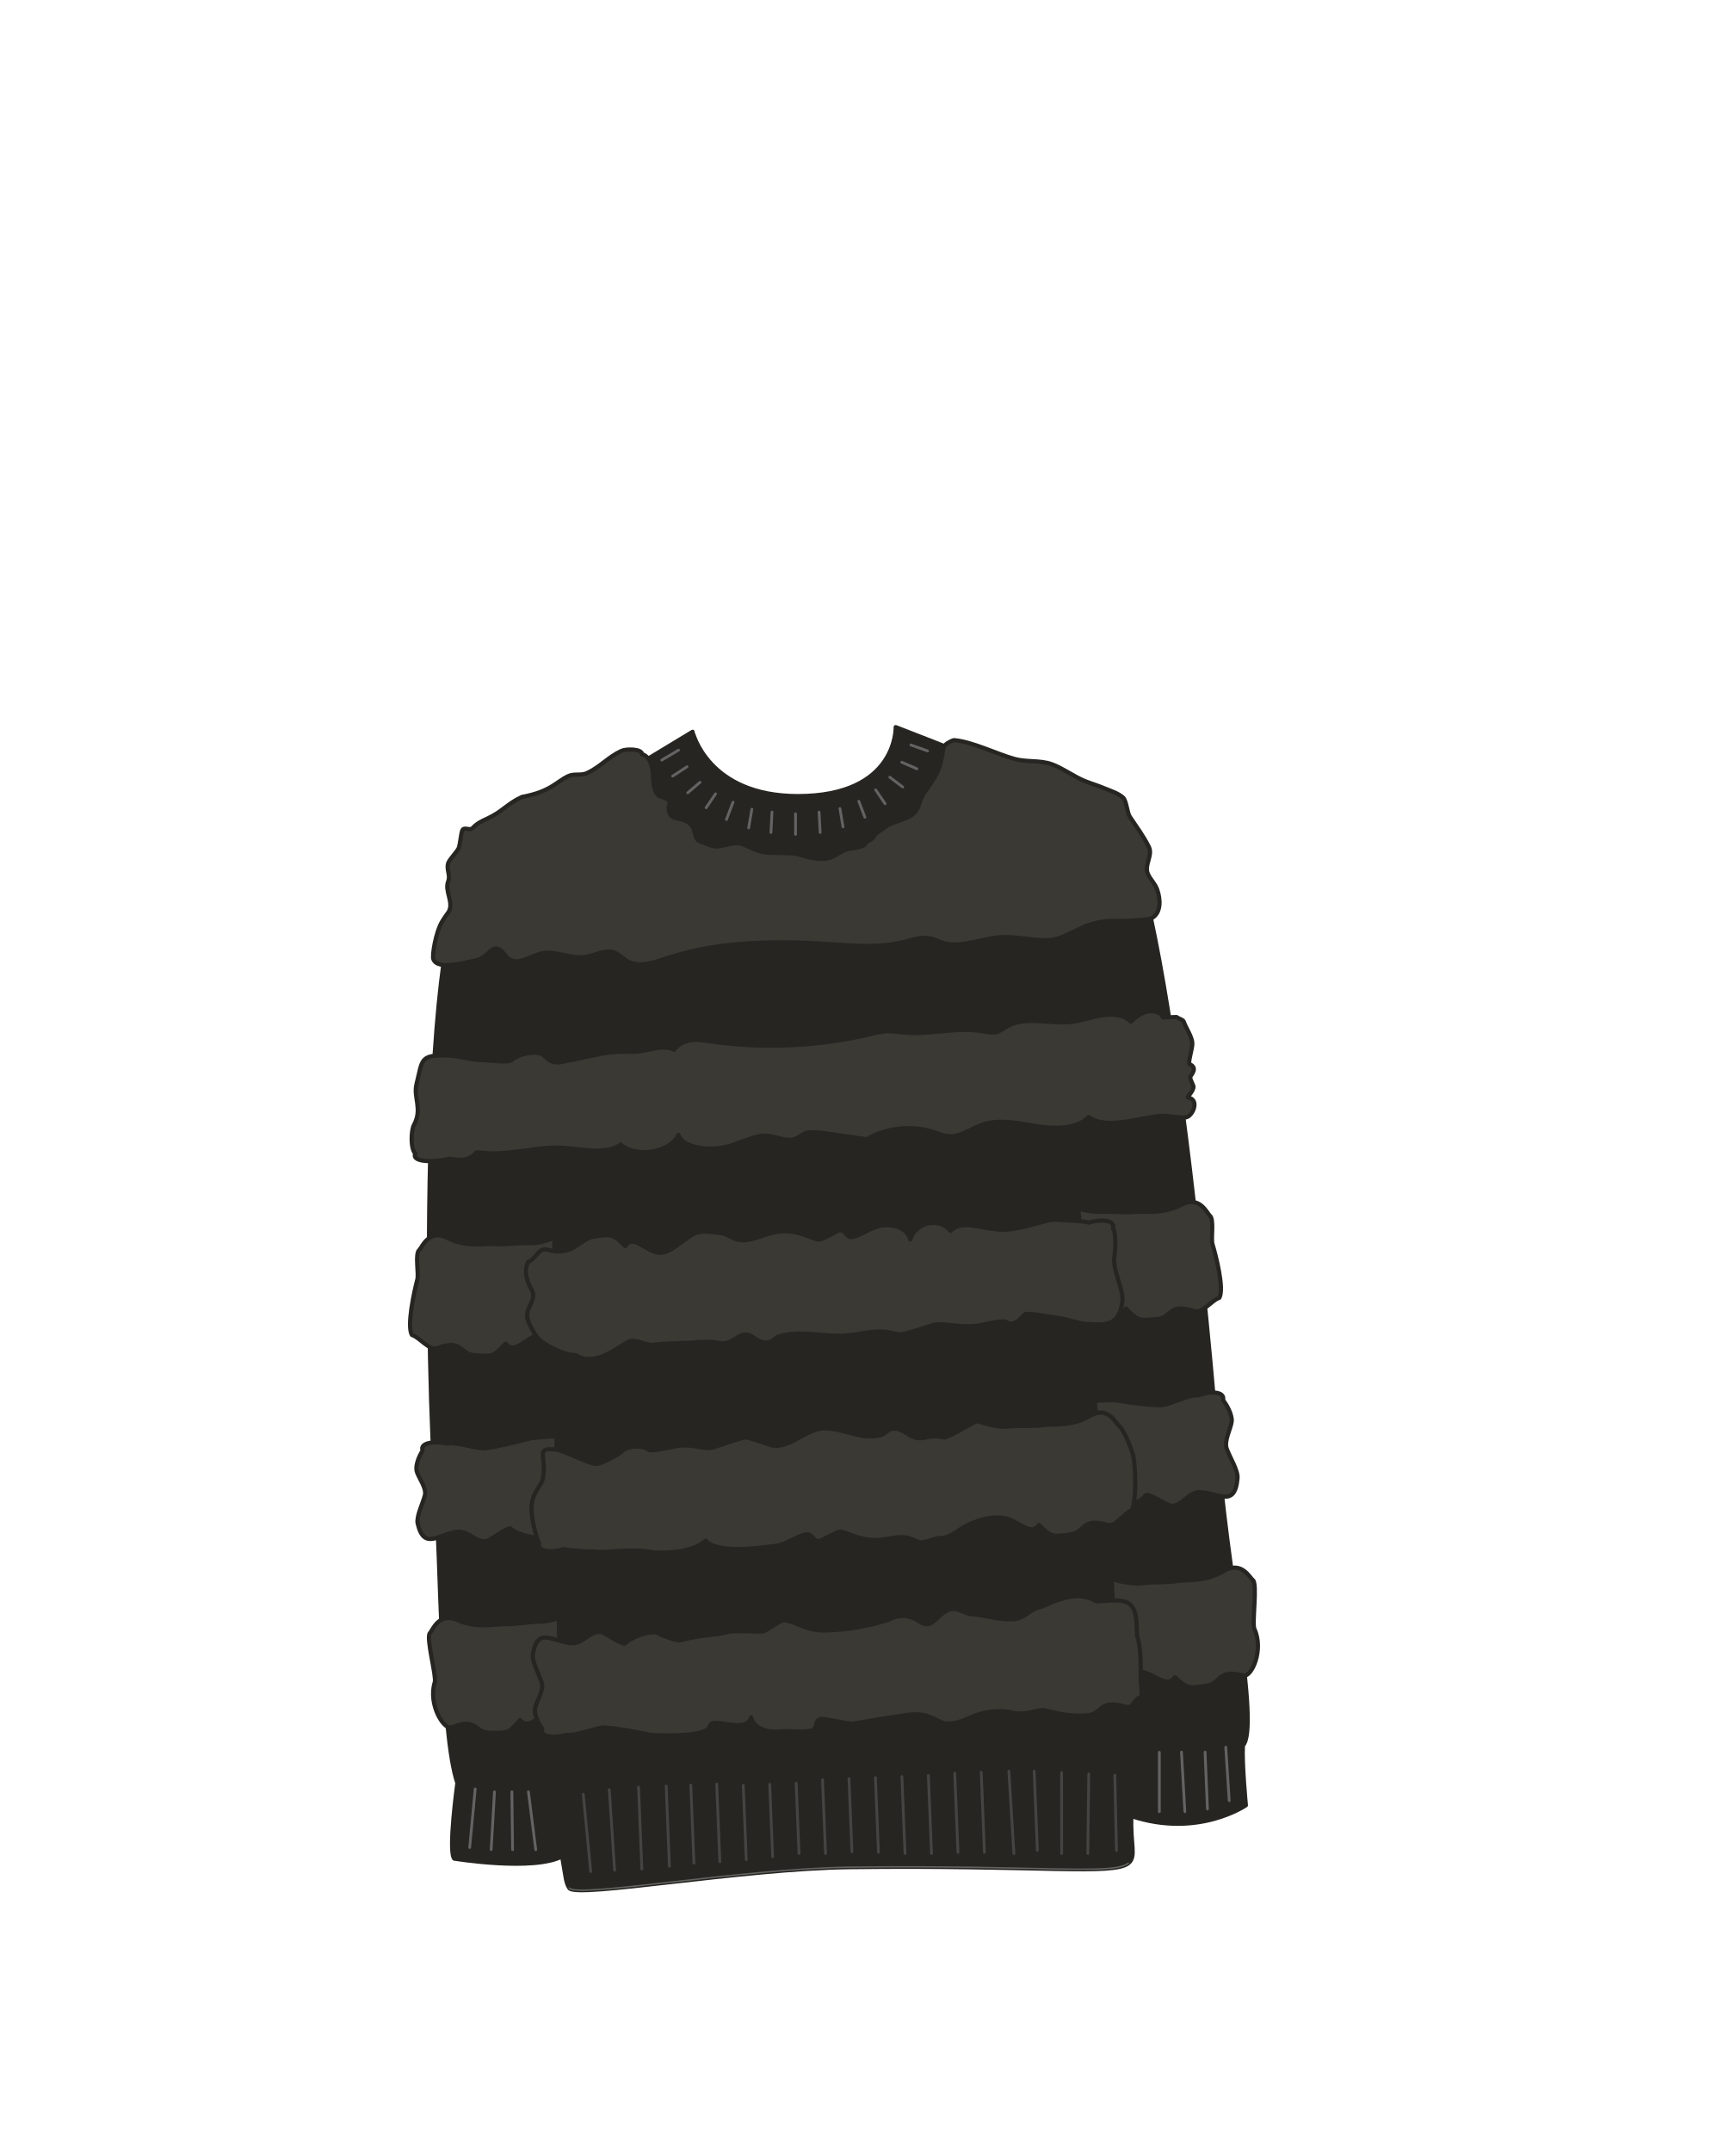
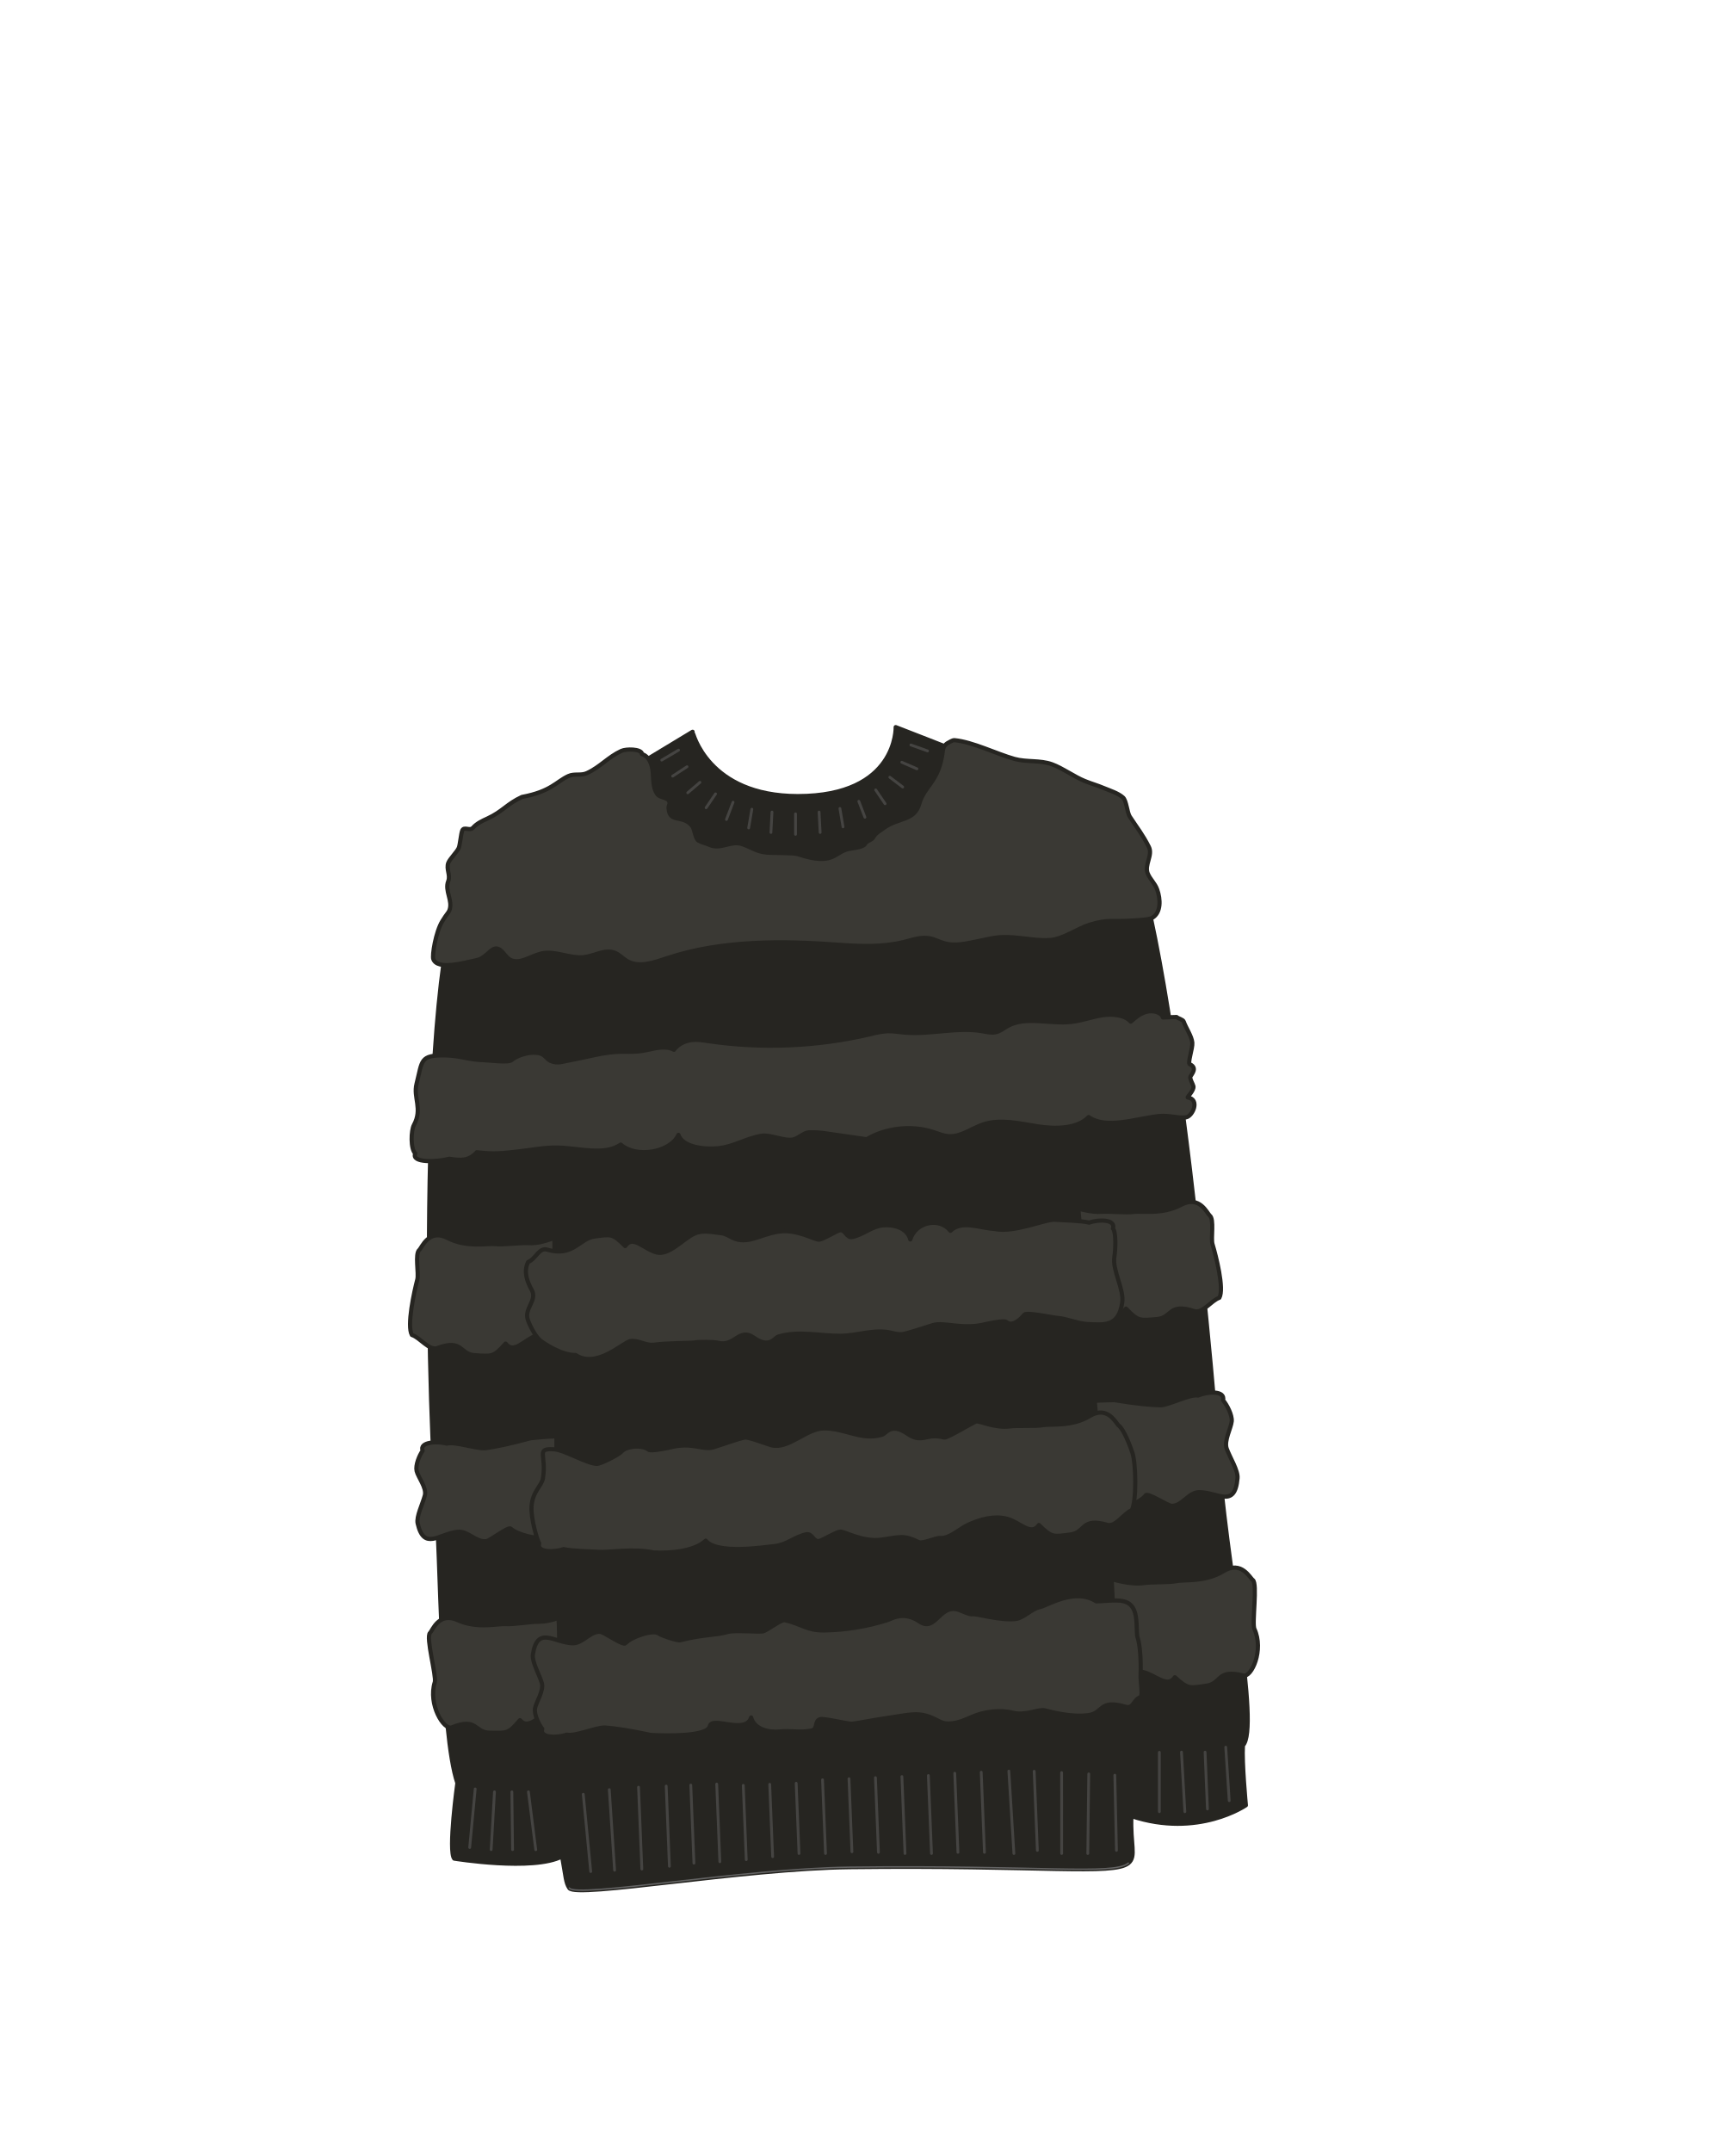
<svg xmlns="http://www.w3.org/2000/svg" width="1250" height="1550" viewBox="0 0 1250 1550">
  <path d="M877.22,1043c-3.84-55.87-37.47-431.58-75.77-456.57-8.21-5.36-156.23-62.72-156.23-62.72s1.57,49.68-70.5,49.68c-65.08,0-75.82-46.24-75.8-46.33-.11.07-120.79,73.07-155,93.68-44.73,27-35.8,384-30.27,452.4,4,49.48,3.57,175,15.83,211.14,0,0-6.79,49.21-2.27,54.4,0,0,57,9.29,77.69-1.6,2.73,15,2.54,18.71,5.22,22.81,4.84,7.4,125-14.12,202-15.05,137.52-1.65,189.76,6,200.72-2.9,6-4.84,1.26-13.83,2.19-33.87,48.13,16,82.45-7.82,82.45-7.82s-2.94-30.85-2.13-43.07C907.86,1244.12,882.79,1124.26,877.22,1043Z" fill="#262521" stroke="#262521" stroke-linecap="round" stroke-linejoin="round" stroke-width="3" />
  <path d="M903.63,1173.31c-1.89-4.08,2.42-32.89-1.18-35.33-2-1.31-8.14-14.33-21.11-6.32s-28.36,6-33.69,7.14-18.24.59-23.63,1.41c-9.75,1.48-23.22-2.86-23.22-2.86s2.25,49,4.57,67.06c4.67-1,12.92-1.19,17.65-.19,9.34,2,17.84,12,23.29,3.83,9.56,8.64,10.47,7.9,22.85,6.07,11.1-1.64,7.2-12.23,26.47-7.3C901.61,1208.35,910.62,1188.36,903.63,1173.31Z" fill="#3a3934" stroke="#262521" stroke-linecap="round" stroke-linejoin="round" stroke-width="3" />
  <path d="M410.11,1359.89c4.84,7.4,125-14.12,202-15.05,137.52-1.65,189.76,6,200.72-2.9" fill="none" stroke="#636363" stroke-linecap="round" stroke-linejoin="round" />
-   <line x1="656.17" y1="536.57" x2="668.17" y2="540.86" fill="none" stroke="#636363" stroke-linecap="round" stroke-linejoin="round" stroke-width="2" />
-   <line x1="573.07" y1="586.19" x2="573.07" y2="600.95" fill="none" stroke="#636363" stroke-linecap="round" stroke-linejoin="round" stroke-width="2" />
-   <line x1="590.03" y1="584.89" x2="590.79" y2="599.58" fill="none" stroke="#636363" stroke-linecap="round" stroke-linejoin="round" stroke-width="2" />
-   <line x1="605.04" y1="582.33" x2="607.27" y2="595.54" fill="none" stroke="#636363" stroke-linecap="round" stroke-linejoin="round" stroke-width="2" />
-   <line x1="618.65" y1="577.12" x2="623.04" y2="588.62" fill="none" stroke="#636363" stroke-linecap="round" stroke-linejoin="round" stroke-width="2" />
-   <line x1="630.81" y1="568.94" x2="637.57" y2="578.89" fill="none" stroke="#636363" stroke-linecap="round" stroke-linejoin="round" stroke-width="2" />
-   <line x1="640.99" y1="559.81" x2="650.28" y2="566.87" fill="none" stroke="#636363" stroke-linecap="round" stroke-linejoin="round" stroke-width="2" />
-   <line x1="649.6" y1="549.01" x2="660.52" y2="553.75" fill="none" stroke="#636363" stroke-linecap="round" stroke-linejoin="round" stroke-width="2" />
-   <line x1="488.81" y1="540.28" x2="476.69" y2="547.46" fill="none" stroke="#636363" stroke-linecap="round" stroke-linejoin="round" stroke-width="2" />
-   <line x1="556.11" y1="584.89" x2="555.35" y2="599.58" fill="none" stroke="#636363" stroke-linecap="round" stroke-linejoin="round" stroke-width="2" />
-   <line x1="541.6" y1="582.83" x2="539.31" y2="596.32" fill="none" stroke="#636363" stroke-linecap="round" stroke-linejoin="round" stroke-width="2" />
-   <line x1="528.05" y1="577.8" x2="523.3" y2="590.25" fill="none" stroke="#636363" stroke-linecap="round" stroke-linejoin="round" stroke-width="2" />
-   <line x1="515.45" y1="571.78" x2="508.65" y2="581.79" fill="none" stroke="#636363" stroke-linecap="round" stroke-linejoin="round" stroke-width="2" />
-   <line x1="504.21" y1="563.49" x2="495.42" y2="571.01" fill="none" stroke="#636363" stroke-linecap="round" stroke-linejoin="round" stroke-width="2" />
-   <line x1="494.91" y1="552.23" x2="484.55" y2="559" fill="none" stroke="#636363" stroke-linecap="round" stroke-linejoin="round" stroke-width="2" />
-   <line x1="338.34" y1="1330.69" x2="342.31" y2="1288.5" fill="none" stroke="#636363" stroke-linecap="round" stroke-linejoin="round" stroke-width="2" />
-   <line x1="353.82" y1="1332.19" x2="356.2" y2="1290.59" fill="none" stroke="#636363" stroke-linecap="round" stroke-linejoin="round" stroke-width="2" />
-   <line x1="369.23" y1="1332.19" x2="368.73" y2="1290.59" fill="none" stroke="#636363" stroke-linecap="round" stroke-linejoin="round" stroke-width="2" />
-   <line x1="385.93" y1="1332.28" x2="380.65" y2="1290.59" fill="none" stroke="#636363" stroke-linecap="round" stroke-linejoin="round" stroke-width="2" />
-   <line x1="882.98" y1="1258.43" x2="885.47" y2="1296.94" fill="none" stroke="#636363" stroke-linecap="round" stroke-linejoin="round" stroke-width="2" />
-   <line x1="868.08" y1="1262" x2="869.79" y2="1302.9" fill="none" stroke="#636363" stroke-linecap="round" stroke-linejoin="round" stroke-width="2" />
-   <line x1="851.09" y1="1262" x2="853.51" y2="1304.88" fill="none" stroke="#636363" stroke-linecap="round" stroke-linejoin="round" stroke-width="2" />
-   <line x1="835.15" y1="1262.11" x2="835.15" y2="1304.88" fill="none" stroke="#636363" stroke-linecap="round" stroke-linejoin="round" stroke-width="2" />
+   <g opacity="0.5">
+     <line x1="656.17" y1="536.57" x2="668.17" y2="540.86" fill="none" stroke="#636363" stroke-linecap="round" stroke-linejoin="round" stroke-width="2" />
+     <line x1="573.07" y1="586.19" x2="573.07" y2="600.95" fill="none" stroke="#636363" stroke-linecap="round" stroke-linejoin="round" stroke-width="2" />
+     <line x1="590.03" y1="584.89" x2="590.79" y2="599.58" fill="none" stroke="#636363" stroke-linecap="round" stroke-linejoin="round" stroke-width="2" />
+     <line x1="605.04" y1="582.33" x2="607.27" y2="595.54" fill="none" stroke="#636363" stroke-linecap="round" stroke-linejoin="round" stroke-width="2" />
+     <line x1="618.65" y1="577.12" x2="623.04" y2="588.62" fill="none" stroke="#636363" stroke-linecap="round" stroke-linejoin="round" stroke-width="2" />
+     <line x1="630.81" y1="568.94" x2="637.57" y2="578.89" fill="none" stroke="#636363" stroke-linecap="round" stroke-linejoin="round" stroke-width="2" />
+     <line x1="640.99" y1="559.81" x2="650.28" y2="566.87" fill="none" stroke="#636363" stroke-linecap="round" stroke-linejoin="round" stroke-width="2" />
+     <line x1="649.6" y1="549.01" x2="660.52" y2="553.75" fill="none" stroke="#636363" stroke-linecap="round" stroke-linejoin="round" stroke-width="2" />
+     <line x1="488.81" y1="540.28" x2="476.69" y2="547.46" fill="none" stroke="#636363" stroke-linecap="round" stroke-linejoin="round" stroke-width="2" />
+     <line x1="556.11" y1="584.89" x2="555.35" y2="599.58" fill="none" stroke="#636363" stroke-linecap="round" stroke-linejoin="round" stroke-width="2" />
+     <line x1="541.6" y1="582.83" x2="539.31" y2="596.32" fill="none" stroke="#636363" stroke-linecap="round" stroke-linejoin="round" stroke-width="2" />
+     <line x1="528.05" y1="577.8" x2="523.3" y2="590.25" fill="none" stroke="#636363" stroke-linecap="round" stroke-linejoin="round" stroke-width="2" />
+     <line x1="515.45" y1="571.78" x2="508.65" y2="581.79" fill="none" stroke="#636363" stroke-linecap="round" stroke-linejoin="round" stroke-width="2" />
+     <line x1="504.21" y1="563.49" x2="495.42" y2="571.01" fill="none" stroke="#636363" stroke-linecap="round" stroke-linejoin="round" stroke-width="2" />
+     <line x1="494.91" y1="552.23" x2="484.55" y2="559" fill="none" stroke="#636363" stroke-linecap="round" stroke-linejoin="round" stroke-width="2" />
+     <line x1="338.34" y1="1330.69" x2="342.31" y2="1288.5" fill="none" stroke="#636363" stroke-linecap="round" stroke-linejoin="round" stroke-width="2" />
+     <line x1="353.82" y1="1332.19" x2="356.2" y2="1290.59" fill="none" stroke="#636363" stroke-linecap="round" stroke-linejoin="round" stroke-width="2" />
+     <line x1="369.23" y1="1332.19" x2="368.73" y2="1290.59" fill="none" stroke="#636363" stroke-linecap="round" stroke-linejoin="round" stroke-width="2" />
+     <line x1="385.93" y1="1332.28" x2="380.65" y2="1290.59" fill="none" stroke="#636363" stroke-linecap="round" stroke-linejoin="round" stroke-width="2" />
+     <line x1="882.98" y1="1258.43" x2="885.47" y2="1296.94" fill="none" stroke="#636363" stroke-linecap="round" stroke-linejoin="round" stroke-width="2" />
+     <line x1="868.08" y1="1262" x2="869.79" y2="1302.9" fill="none" stroke="#636363" stroke-linecap="round" stroke-linejoin="round" stroke-width="2" />
+     <line x1="851.09" y1="1262" x2="853.51" y2="1304.88" fill="none" stroke="#636363" stroke-linecap="round" stroke-linejoin="round" stroke-width="2" />
+     <line x1="835.15" y1="1262.11" x2="835.15" y2="1304.88" fill="none" stroke="#636363" stroke-linecap="round" stroke-linejoin="round" stroke-width="2" />
+   </g>
  <g opacity="0.5">
    <line x1="611.58" y1="1281.14" x2="613.69" y2="1333.75" fill="none" stroke="#636363" stroke-linecap="round" stroke-linejoin="round" stroke-width="2" />
    <line x1="630.63" y1="1280.37" x2="632.8" y2="1334.16" fill="none" stroke="#636363" stroke-linecap="round" stroke-linejoin="round" stroke-width="2" />
    <line x1="649.69" y1="1279.61" x2="651.92" y2="1335" fill="none" stroke="#636363" stroke-linecap="round" stroke-linejoin="round" stroke-width="2" />
    <line x1="668.75" y1="1278.84" x2="671.01" y2="1335" fill="none" stroke="#636363" stroke-linecap="round" stroke-linejoin="round" stroke-width="2" />
    <line x1="687.77" y1="1277.21" x2="690.06" y2="1334.16" fill="none" stroke="#636363" stroke-linecap="round" stroke-linejoin="round" stroke-width="2" />
    <line x1="706.83" y1="1276.44" x2="709.15" y2="1334.16" fill="none" stroke="#636363" stroke-linecap="round" stroke-linejoin="round" stroke-width="2" />
    <line x1="726.73" y1="1275.64" x2="730.37" y2="1335" fill="none" stroke="#636363" stroke-linecap="round" stroke-linejoin="round" stroke-width="2" />
    <line x1="744.98" y1="1275.77" x2="747.27" y2="1332.76" fill="none" stroke="#636363" stroke-linecap="round" stroke-linejoin="round" stroke-width="2" />
    <line x1="479.9" y1="1286.45" x2="482.22" y2="1344.2" fill="none" stroke="#636363" stroke-linecap="round" stroke-linejoin="round" stroke-width="2" />
    <line x1="516.29" y1="1284.98" x2="518.54" y2="1340.94" fill="none" stroke="#636363" stroke-linecap="round" stroke-linejoin="round" stroke-width="2" />
    <line x1="497.62" y1="1285.73" x2="499.88" y2="1341.94" fill="none" stroke="#636363" stroke-linecap="round" stroke-linejoin="round" stroke-width="2" />
    <line x1="535.42" y1="1285.94" x2="537.57" y2="1339.44" fill="none" stroke="#636363" stroke-linecap="round" stroke-linejoin="round" stroke-width="2" />
    <line x1="420.16" y1="1292.33" x2="425.53" y2="1348.01" fill="none" stroke="#636363" stroke-linecap="round" stroke-linejoin="round" stroke-width="2" />
    <line x1="438.9" y1="1289" x2="442.73" y2="1347.04" fill="none" stroke="#636363" stroke-linecap="round" stroke-linejoin="round" stroke-width="2" />
    <line x1="459.98" y1="1287.25" x2="462.35" y2="1346.2" fill="none" stroke="#636363" stroke-linecap="round" stroke-linejoin="round" stroke-width="2" />
    <line x1="554.47" y1="1285.17" x2="556.57" y2="1337.27" fill="none" stroke="#636363" stroke-linecap="round" stroke-linejoin="round" stroke-width="2" />
    <line x1="573.53" y1="1284.4" x2="575.57" y2="1335" fill="none" stroke="#636363" stroke-linecap="round" stroke-linejoin="round" stroke-width="2" />
    <line x1="592.52" y1="1281.91" x2="594.66" y2="1335" fill="none" stroke="#636363" stroke-linecap="round" stroke-linejoin="round" stroke-width="2" />
    <line x1="764.73" y1="1276.71" x2="764.77" y2="1335" fill="none" stroke="#636363" stroke-linecap="round" stroke-linejoin="round" stroke-width="2" />
    <line x1="784.29" y1="1277.67" x2="783.6" y2="1335" fill="none" stroke="#636363" stroke-linecap="round" stroke-linejoin="round" stroke-width="2" />
    <line x1="803.07" y1="1278.62" x2="804.25" y2="1332.76" fill="none" stroke="#636363" stroke-linecap="round" stroke-linejoin="round" stroke-width="2" />
  </g>
  <path d="M399.39,891.57c-4.66,1.7-11.67,4.29-19,3.81-5.44-.36-18.25,1.37-23.66.7s-20.57,2.78-34.2-4.34-18.64,6.94-20.46,8.48c-3.38,2.85-.27,16.89-1.46,21.4-2.21,8.35-7.74,33.32-3.91,39.91,5.91,1.85,12.47,11.55,18.29,9.42,18.75-6.87,15.81,4.46,27,5.15,12.49.77,13.47,1.46,22.22-8.37,6.15,8,13.73-3.2,22.85-6.1a32,32,0,0,1,12.32-1.27Z" fill="#3a3934" stroke="#262521" stroke-linecap="round" stroke-linejoin="round" stroke-width="3" />
  <path d="M400.84,1034.54c-7.18.2-14.27.86-18.6,1.36-14.34,3.94-25.48,6.25-32.45,7.16-6,.78-22.11-5-27.91-3.27-6.47-1.83-20-1.44-17.43,5.12-2.39,3.3-5.3,10.47-4.35,14.51,1,4.46,7.36,12.15,5.95,17.65-1.55,6-6.3,15.3-5.18,20.2,4.54,20,15.48,7.44,28.74,6,7.52-.81,13.13,7.66,20.64,6.78,2.94-.34,16-10.87,17.76-9,3.81,3.92,20.68,8.84,24.64,5.1.75-.71,4.58-2.4,8.19-3.71Z" fill="#3a3934" stroke="#262521" stroke-linecap="round" stroke-linejoin="round" stroke-width="3" />
  <path d="M402.3,1165.28a40.24,40.24,0,0,1-14.46,2.81c-5.45-.11-18.18,2.11-23.62,1.68s-20.43,3.57-34.33-2.76-18.35,7.51-20.11,9.08c-3.26,2.91,4.76,31.21,3.41,35.54-5,16,6.57,34.83,12.3,32.52,18.46-7.45,16,3.66,27.19,3.86,12.51.21,13.51.84,21.87-9.06,6.46,7.49,13.59-3.68,22.59-6.87a29.6,29.6,0,0,1,5.64-1.39C403,1218.68,403.17,1175.05,402.3,1165.28Z" fill="#3a3934" stroke="#262521" stroke-linecap="round" stroke-linejoin="round" stroke-width="3" />
  <path d="M873.45,896.18c-1.31-4.33,1.42-18-2-20.69-1.86-1.44-7.24-14.93-20.68-7.68s-28.67,4.29-34.07,5.09-18.24-.55-23.67-.06c-6,.54-16.25-2.29-16.25-2.29l6,65.87s4,.44,5.29.79c9.19,2.57,17.06,13.21,23,5.31,9,9.29,10,8.6,22.44,7.53,11.17-1,7.94-11.86,26.86-5.7,5.88,1.91,12.17-7.65,18-9.6C882.07,928.27,875.88,904.21,873.45,896.18Z" fill="#3a3934" stroke="#262521" stroke-linecap="round" stroke-linejoin="round" stroke-width="3" />
  <path d="M462.36,543.11c5.28,1.49,7.44,7.79,7.87,13.25s.1,11.43,3.35,15.83c1.6,2.17,7,2.19,8.25,4.59,1.32,2.58-.43,2.6-.21,5.49.82,11,10.13,4.09,17,12.7,1.77,2.24,2.11,9.13,4.59,10.54s5.25,1.81,7.77,3c8.35,3.79,15.44-3.5,24.06-.38,7.21,2.61,9.82,5.21,17.44,6,3.6.37,18.85,0,22.28,1.11,25.6,8.52,25.75-1.11,36.2-3.67,2.69-.66,10.92-1.18,12.12-3.67s4.75-2.5,6-4.82c1.58-3,4.8-4.68,7.54-6.69,10.59-7.74,22-4.83,25.61-17.43,3.94-13.63,14.3-15.55,17-38.33a6.87,6.87,0,0,1,3.34-5.39c1.29-.65,3.57-2.25,5-2.12,13,1.17,30.66,10,43.19,13.48,9,2.47,18.3.7,27.12,3.9,7.56,2.74,16.05,9,23.51,12,5.73,2.32,8.17,2.77,13.86,5.14,4.31,1.79,10.21,3.64,13.69,6.75,2.56,2.29,3,10.87,4.9,13.75,5.58,8.56,9.16,12.75,13.77,21.87,3,5.93-3.39,13-.83,19.11,1.92,4.56,5.14,6.9,6.8,11.56,2.52,7,2.91,16.6-3.51,20.4-2.33,1.38-11.64,1.76-14.34,1.94-14.34,1-17-1.22-30.76,3-8.62,2.66-19.21,10.32-28.21,11-8.82.68-17.62-1.2-26.44-1.85-11.83-.86-15,.52-26.61,2.86-7.72,1.55-15.77,3.52-23.36,1.39-3.58-1-6.89-2.89-10.54-3.6-6.13-1.2-12.32,1-18.38,2.56-15.33,3.86-31.4,3.24-47.16,2.09-40.7-3-84.13-3.37-122.9,9.38-9.82,3.23-21,7.54-29.88,2.21-2.95-1.77-5.33-4.51-8.52-5.8-6.95-2.82-14.44,2.07-21.88,3.07-10.37,1.4-20.87-4.93-31.08-2.59-7.94,1.82-16.32,8.61-23.11,4.13-2.31-1.53-3.72-4.08-5.75-5.95-6.46-6-9.25,4.9-17.86,6.64s-28.1,7.5-31.15-.74c-1-2.64,1.72-19.58,6.46-27.31,3.51-5.74,4.35-5.85,5.11-7.8,2.72-7-3.55-14-.83-21,1.76-4.5-1.68-8.77.07-13.27,1.12-2.87,6.43-8,7.55-10.84.91-2.36,1.54-10,2.46-12.34,1.29-3.32,5.42.56,7.78-2.1,2.77-3.12,6.68-4.93,10.47-6.66,10.84-5,14-10.55,24.79-15.5,21-3.91,24.77-11.09,33.45-15.05,4.34-2,9-.13,13.33-2.12,9.55-4.35,15.3-11.62,24.85-16,3.39-1.54,14-1.58,14.87,2" fill="#3a3934" stroke="#262521" stroke-linecap="round" stroke-linejoin="round" stroke-width="3" />
  <path d="M854.42,804.76c4.81-.89,10.16-12.94,1.18-14.32-.7-.11,4.75-5.05,4.08-8.11-.33-1.52-2.79-5.43-2.15-6.89s5.4-6.23-.34-8.85c-2-.51,2.08-11.5,1.71-15.6-.42-4.68-4.67-10.74-6.21-15.21-.52-1.51-4.07-2.17-5.13-3.28l-9.86.33c-1-3.71-7.05-5.26-11.71-4.08s-8.16,4.21-11.43,7.11c-4.3-4.85-13.14-5.72-20.65-4.56s-14.63,3.91-22.21,4.75c-15.46,1.73-32.85-4.25-45.74,2.91-3,1.63-5.53,3.92-9,4.58-3,.56-6-.2-9-.73-18.24-3.25-37.63,2.55-56.28.93-4.17-.36-8.31-1.1-12.53-1A66,66,0,0,0,626.58,745a313.53,313.53,0,0,1-116.47,4.87c-3.82-.57-7.72-1.21-11.61-.79-5.36.58-10.36,3.29-13,7.05-5.16-2.91-12.38-1.43-18.61,0-11.74,2.69-16,.48-28.06,2-8.9,1.15-10.83,2.15-34.47,6.83a12.53,12.53,0,0,1-8-.94c-2.07-1.09-3.14-3-5.1-4.25-5.73-3.52-17.74-.53-22.78,3.83-2.36,2-16.12.11-20.22,0-10.49-.26-16.95-3.26-27.45-3.44-18.5-.32-16.49,3.61-20.77,20.57-2.48,9.8,4.5,17.79-1.89,29.6-2.09,3.84-2.56,17.26,1,20.45-3.17,7,15.63,6.22,24.52,3.79,8.16,1.33,14.08,1.69,19.8-4.67,12.07,1.46,17.65.83,29.84-.56,9.5-1.08,19-3,28.51-2.8,15.58.36,33.3,6,45.35-2.14,11.08,9.85,35.74,5.71,41.56-7,2.79,8.34,17.16,10.67,28.17,9.66,11.77-1.09,19.92-7,31.54-9,6.45-1.09,16.54,4,22.92,2.65,3.85-.82,7.54-4.95,11.49-5.16a69.3,69.3,0,0,1,13.66,1l27.86,4c13.47-8.2,32.42-10.3,47.74-5.28,3.69,1.21,7.28,2.82,11.3,3.07,9,.55,16.38-5.65,24.81-8.47,12.36-4.12,26.13-.72,39.07,1.34s28.85,1.85,36.9-6.66c12.89,9,33.57,1.15,51-.74C842.51,803.15,849.6,805.66,854.42,804.76Z" fill="#3a3934" stroke="#262521" stroke-linecap="round" stroke-linejoin="round" stroke-width="3" />
  <path d="M737.93,946.88c-3.45,4.26-9.07,8.81-13.12,5.2-1.4-1.24-12.91,1.12-14.78,1.6-16.43,4.27-29.82-1.75-38,.73-4.33,1.31-18.23,6-22,6.48-2.72.35-5.45-.36-8.13-1-12-2.85-24.05,2.14-36.33,2.23-15.09.11-30.44-3.93-44.94.59-2.87.9-6.19,8.77-17.51.8-11-7.73-13.71,7.08-26.5,3.51-2.07-.58-13.53-.69-15.61-.17-2.42.59-19.48.26-30.25,1.71-5.28.71-11.54-3.64-16.78-2.61s-24.27,20-39.35,10c-10.45.23-23.35-8.86-25.22-10.27-3.48-2.62-7.77-10.78-9.22-15.19-2.69-8.17,7-13.85,2.9-21.29-3.65-6.67-6-13.43-2.65-20.25,5.64-2.23,7.87-10.64,13.68-8.89,18.7,5.6,23.21-8,34.07-9.43,12.12-1.58,13-2.33,22.18,6.88,5.48-8.36,13.58,2.29,22.65,4.58s18.76-9.7,27.33-13.6c5.84-2.66,13.08-.94,19.38-.24,2.81.32,5.34,2,7.94,3.26,10.79,5.29,19.95-2.5,33.26-4.43s25.88,6,29.08,5.8c2.76-.14,11.91-5.89,14.58-6.64,4.43-1.24,4.93,5.71,9.42,4.73,8.08-1.75,13.68-7.5,21.88-8.38,7.67-.82,17.75,1.77,19.83,10.15,3.86-12.58,21-16.28,28.92-6.24,8.28-7.87,20.76-2,31.64-1.34,14.13,3.18,36.74-7.14,43.55-6.62,5.85.44,19,.59,24.72,2.06,6.17-2.27,19.29-2.7,17.19,4.21,2.52,3.25,1.7,16.25,1,20.46-1.56,9.75,7.19,23.41,5.63,33.16-2.71,16.86-12.09,15.86-25,15.22-7.33-.37-14.84-4-22.17-4.48C758.4,949,739.54,944.88,737.93,946.88Z" fill="#3a3934" stroke="#262521" stroke-linecap="round" stroke-linejoin="round" stroke-width="3" />
  <path d="M883.7,1043.48c-2.12-5.77,3.13-14.86,3.59-19.8.41-4.48-3.42-11.86-6.23-15.13,1.7-7.4-11.78-6.15-18-3.38-6-1.2-21.22,7.08-27.26,7-7-.12-18.4-1.24-33.15-3.72-3.42,0-14.06.46-14.06.46l6.32,73.68a65.11,65.11,0,0,1,6.63,3c4.42,3.56,20.52-3.84,23.78-8.55,1.53-2.2,15.86,7.56,18.82,7.57,7.57,0,12-9.81,19.59-9.87,13.34-.11,25.85,12.13,27.73-10.06C892,1059.22,886,1049.82,883.7,1043.48Z" fill="#3a3934" stroke="#262521" stroke-linecap="round" stroke-linejoin="round" stroke-width="3" />
  <path d="M450.59,1183.55c3.56-4.27,20.11-10.39,24.29-6.78,1.43,1.23,13.14,5.14,15.07,4.65,16.94-4.29,26-3.49,34.43-6,4.46-1.32,21.11.11,25-.38,2.8-.36,13.21-8.71,16-8.08,12.4,2.84,15.68,7.51,28.34,7.39a160.08,160.08,0,0,0,45.5-7.43c3-.89,11.62-6.87,23.27,1.09,11.3,7.71,14.24-12.27,27.42-8.72,2.13.58,8.61,3.91,10.75,3.4,2.5-.6,20.11,4.84,31.22,3.37,5.43-.72,11.6-7.41,17-8.45s25.29-14.2,40.81-4.2c10.77-.26,20.72-2.61,25.63,3.51s2.75,18.43,4.24,22.84c1.64,4.85,2.44,16.11,2.09,25.94-.24,6.73,1.55,13.73.16,16.5-5.82,2.24-5.13,8.8-11.11,7.07-19.27-5.58-15.59,4.65-26.78,6.09-12.5,1.61-26.52-2.3-31.19-3.45s-13.79,4-23.13,1.69-20.7-.9-29.54,3c-6,2.67-12.33,5.37-18.82,4.67-2.9-.31-5.51-2-8.18-3.25-11.1-5.26-17-3.09-30.68-1.14s-25.53,4.49-28.83,4.66c-2.85.14-19.88-4.07-22.64-3.31-4.57,1.25-1.54,7.19-6.17,8.18-8.33,1.77-14.76-.17-23.21.72-7.91.84-18.29-1.73-20.42-10.11-4,12.59-28.13-1.25-29.81,6.29s-31.27,6.92-42.49,6.31c-14.55-3.16-25.81-4.84-32.83-5.34-6-.43-21.76,6.57-27.65,5.1-6.36,2.28-19.88,2.73-17.71-4.18-2.59-3.24-5.93-10.42-5.23-14.64.78-4.65,6.62-12.95,4.88-18.53-1.91-6.11-7.22-15.33-6.4-20.44,3.32-20.87,15-8.61,28.33-8,7.55.36,12.63-8.7,20.18-8.26C435.27,1175.54,448.93,1185.55,450.59,1183.55Z" fill="#3a3934" stroke="#262521" stroke-linecap="round" stroke-linejoin="round" stroke-width="3" />
  <path d="M447.62,1045.62c3.53-4.28,15.52-5,19.68-1.39,1.42,1.23,13.22-1.14,15.14-1.63,16.83-4.29,23.29,2.28,31.65-.21,4.43-1.32,18.75-6.5,22.58-7,2.78-.36,16.53,5,19.27,5.65,12.34,2.84,24.94-12.12,37.53-12.23,15.45-.13,27.1,9.09,42,4.54,2.94-.89,6.35-8.78,17.94-.82,11.23,7.72,13.6-.68,26.7,2.87,2.13.58,21-11.06,23.11-11.58,2.48-.59,13.29,5,24.33,3.56,5.4-.72,18.29.15,23.65-.89s20.7,1.4,33.85-6.6,19,5.66,21,7.07c3.55,2.62,8.14,14.77,9.62,19.18,2.74,8.17,3.08,34.72-.32,41.55-5.78,2.23-11.7,12.33-17.64,10.6-19.16-5.58-15.5,5.51-26.63,6.94-12.42,1.6-13.34,2.35-22.71-6.85-5.62,8.37-13.9-2.27-23.19-4.55s-18.76.38-27.54,4.29c-6,2.67-13.88,10.31-20.33,9.61-2.88-.31-12.76,4.31-15.42,3-11-5.27-13.16-3.76-26.79-1.81s-26.5-5.93-29.79-5.76c-2.82.15-12.2,5.91-14.94,6.66-4.54,1.25-5-5.7-9.64-4.72-8.28,1.77-14,7.53-22.43,8.42-7.86.83-41.85,6.19-49.93-3.84-8.5,7.88-26.33,9.13-37.48,8.51-14.47-3.16-32.59.06-39.56-.45-6-.43-19.46-.56-25.32-2-6.32,2.28-19.76,2.73-17.6-4.19-1.19-1.49-6.14-17.63-5.5-26.71.76-10.67,7.31-14.71,8.18-20,2.8-16.88-5.49-21.66,7.75-21,7.51.36,23.41,10.12,30.91,10.56C432.61,1054.59,446,1047.62,447.62,1045.62Z" fill="#3a3934" stroke="#262521" stroke-linecap="round" stroke-linejoin="round" stroke-width="3" />
</svg>
